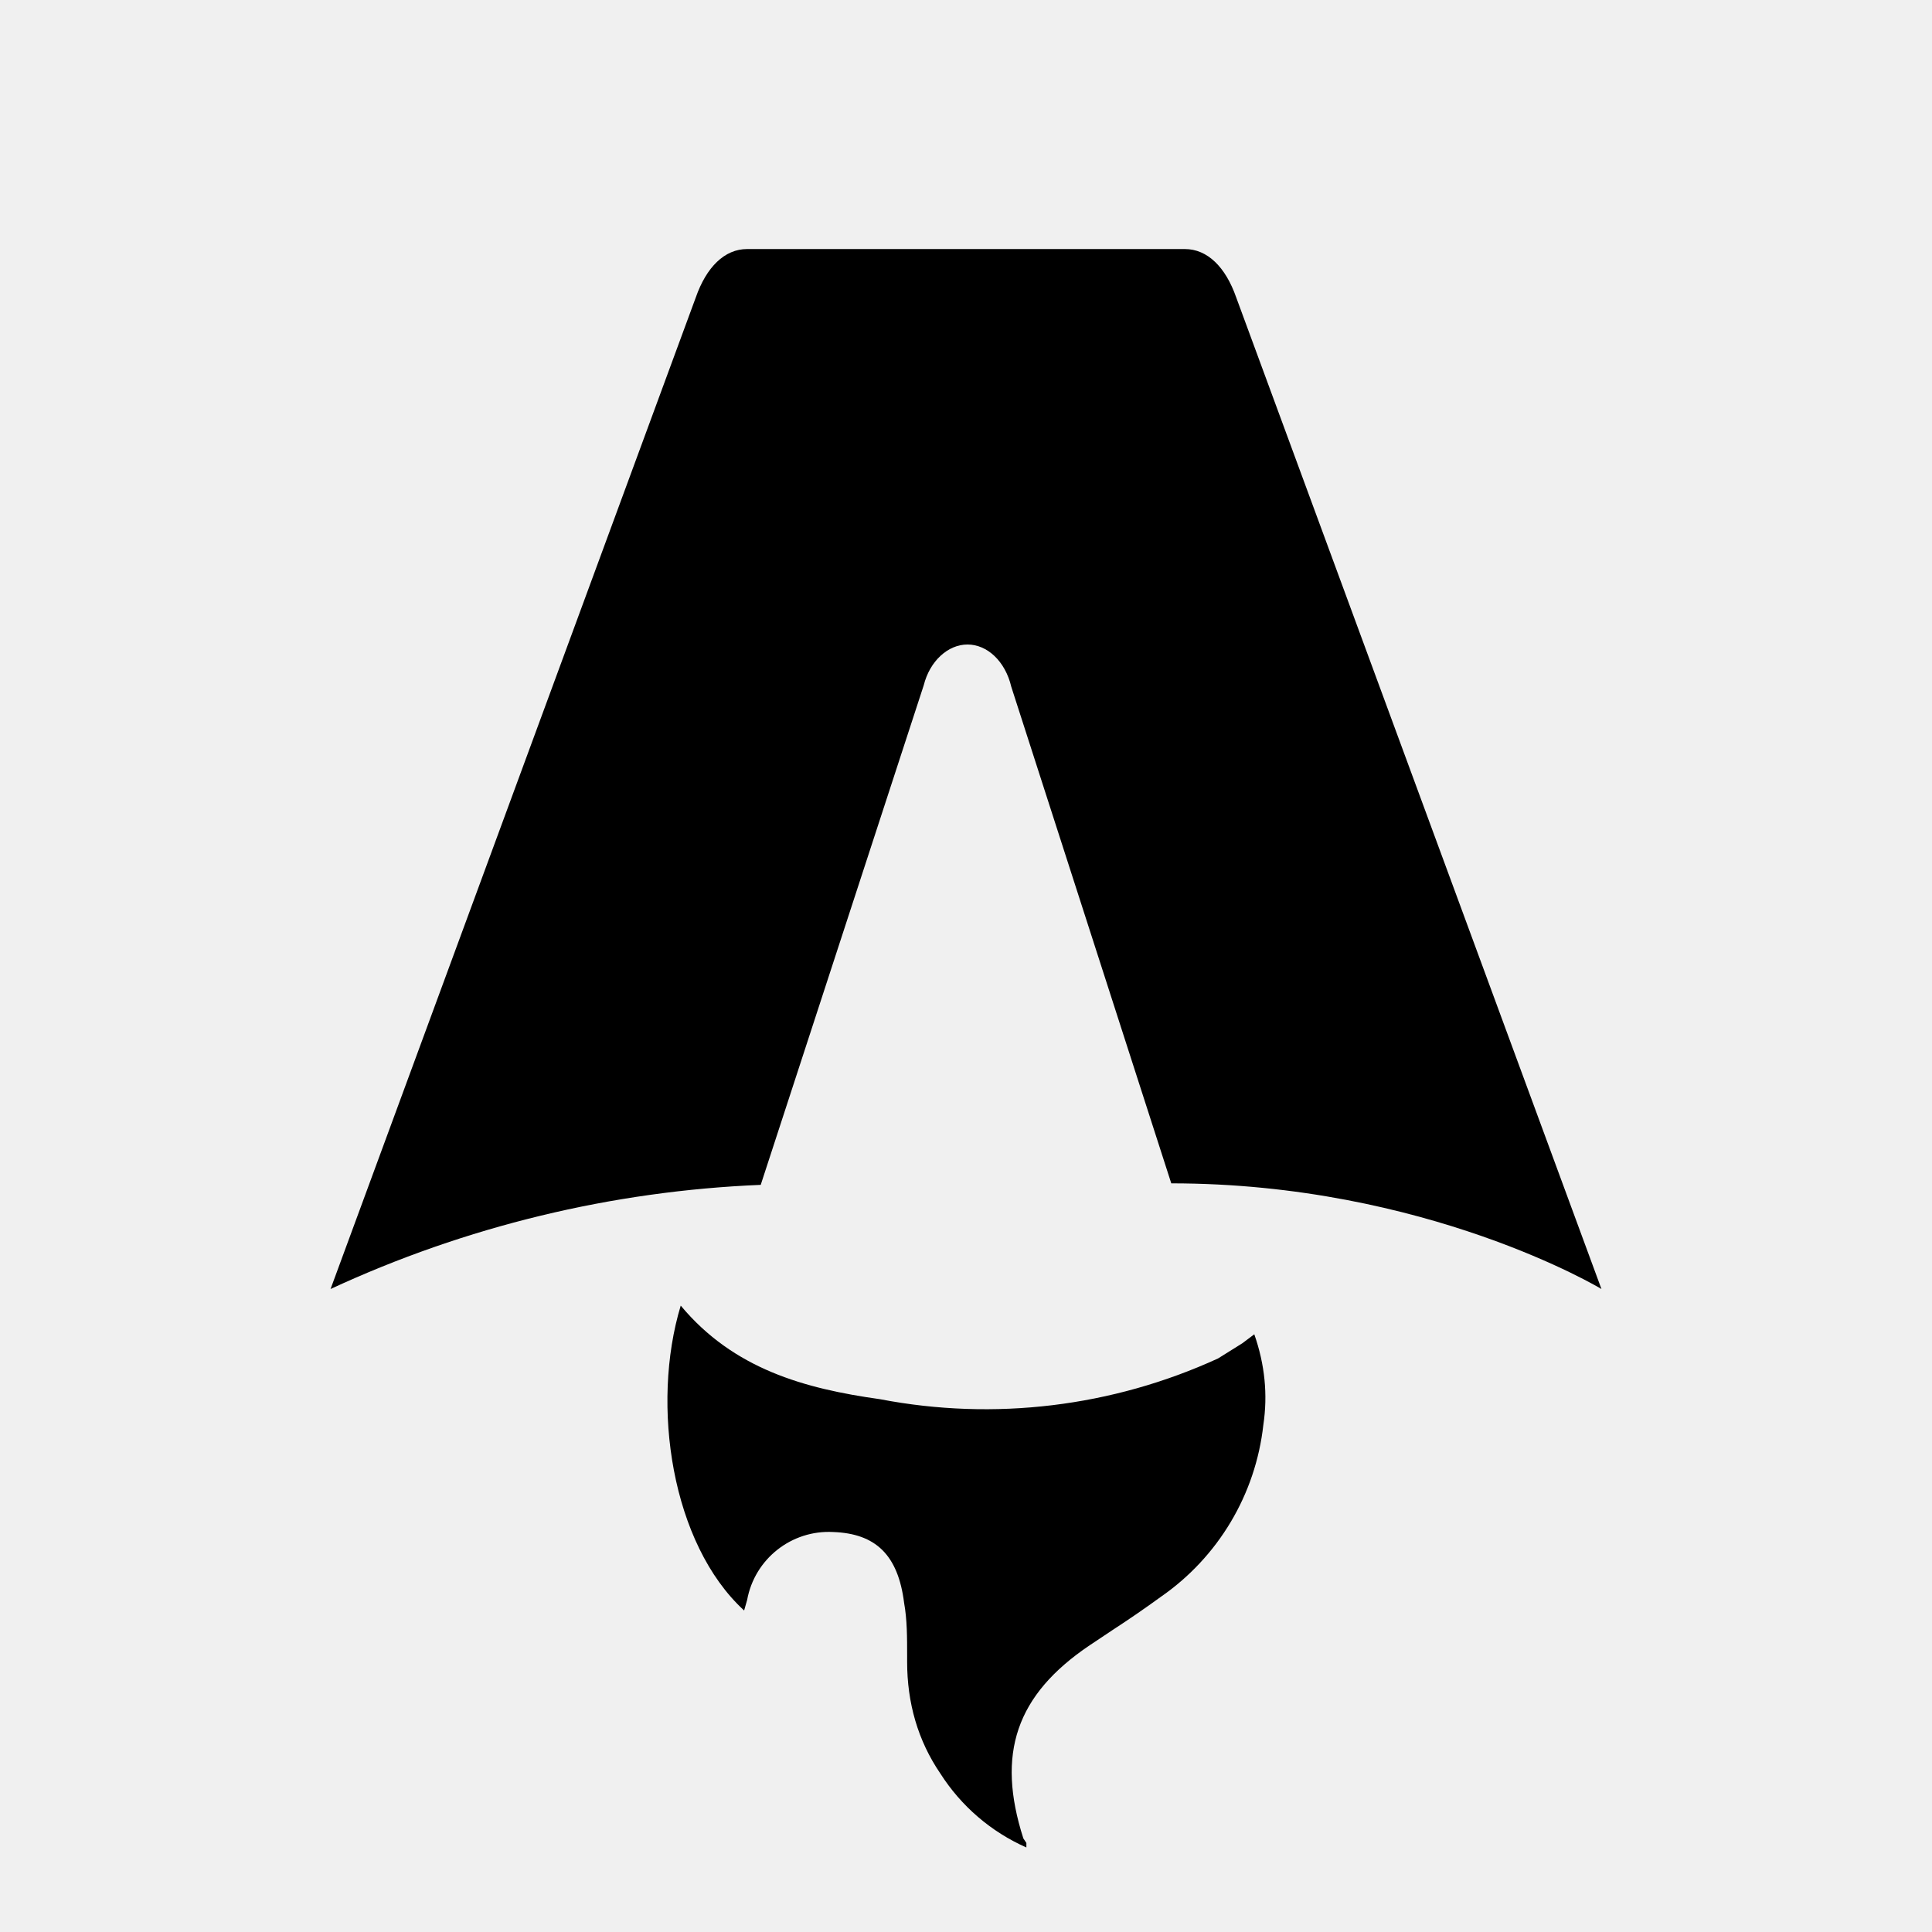
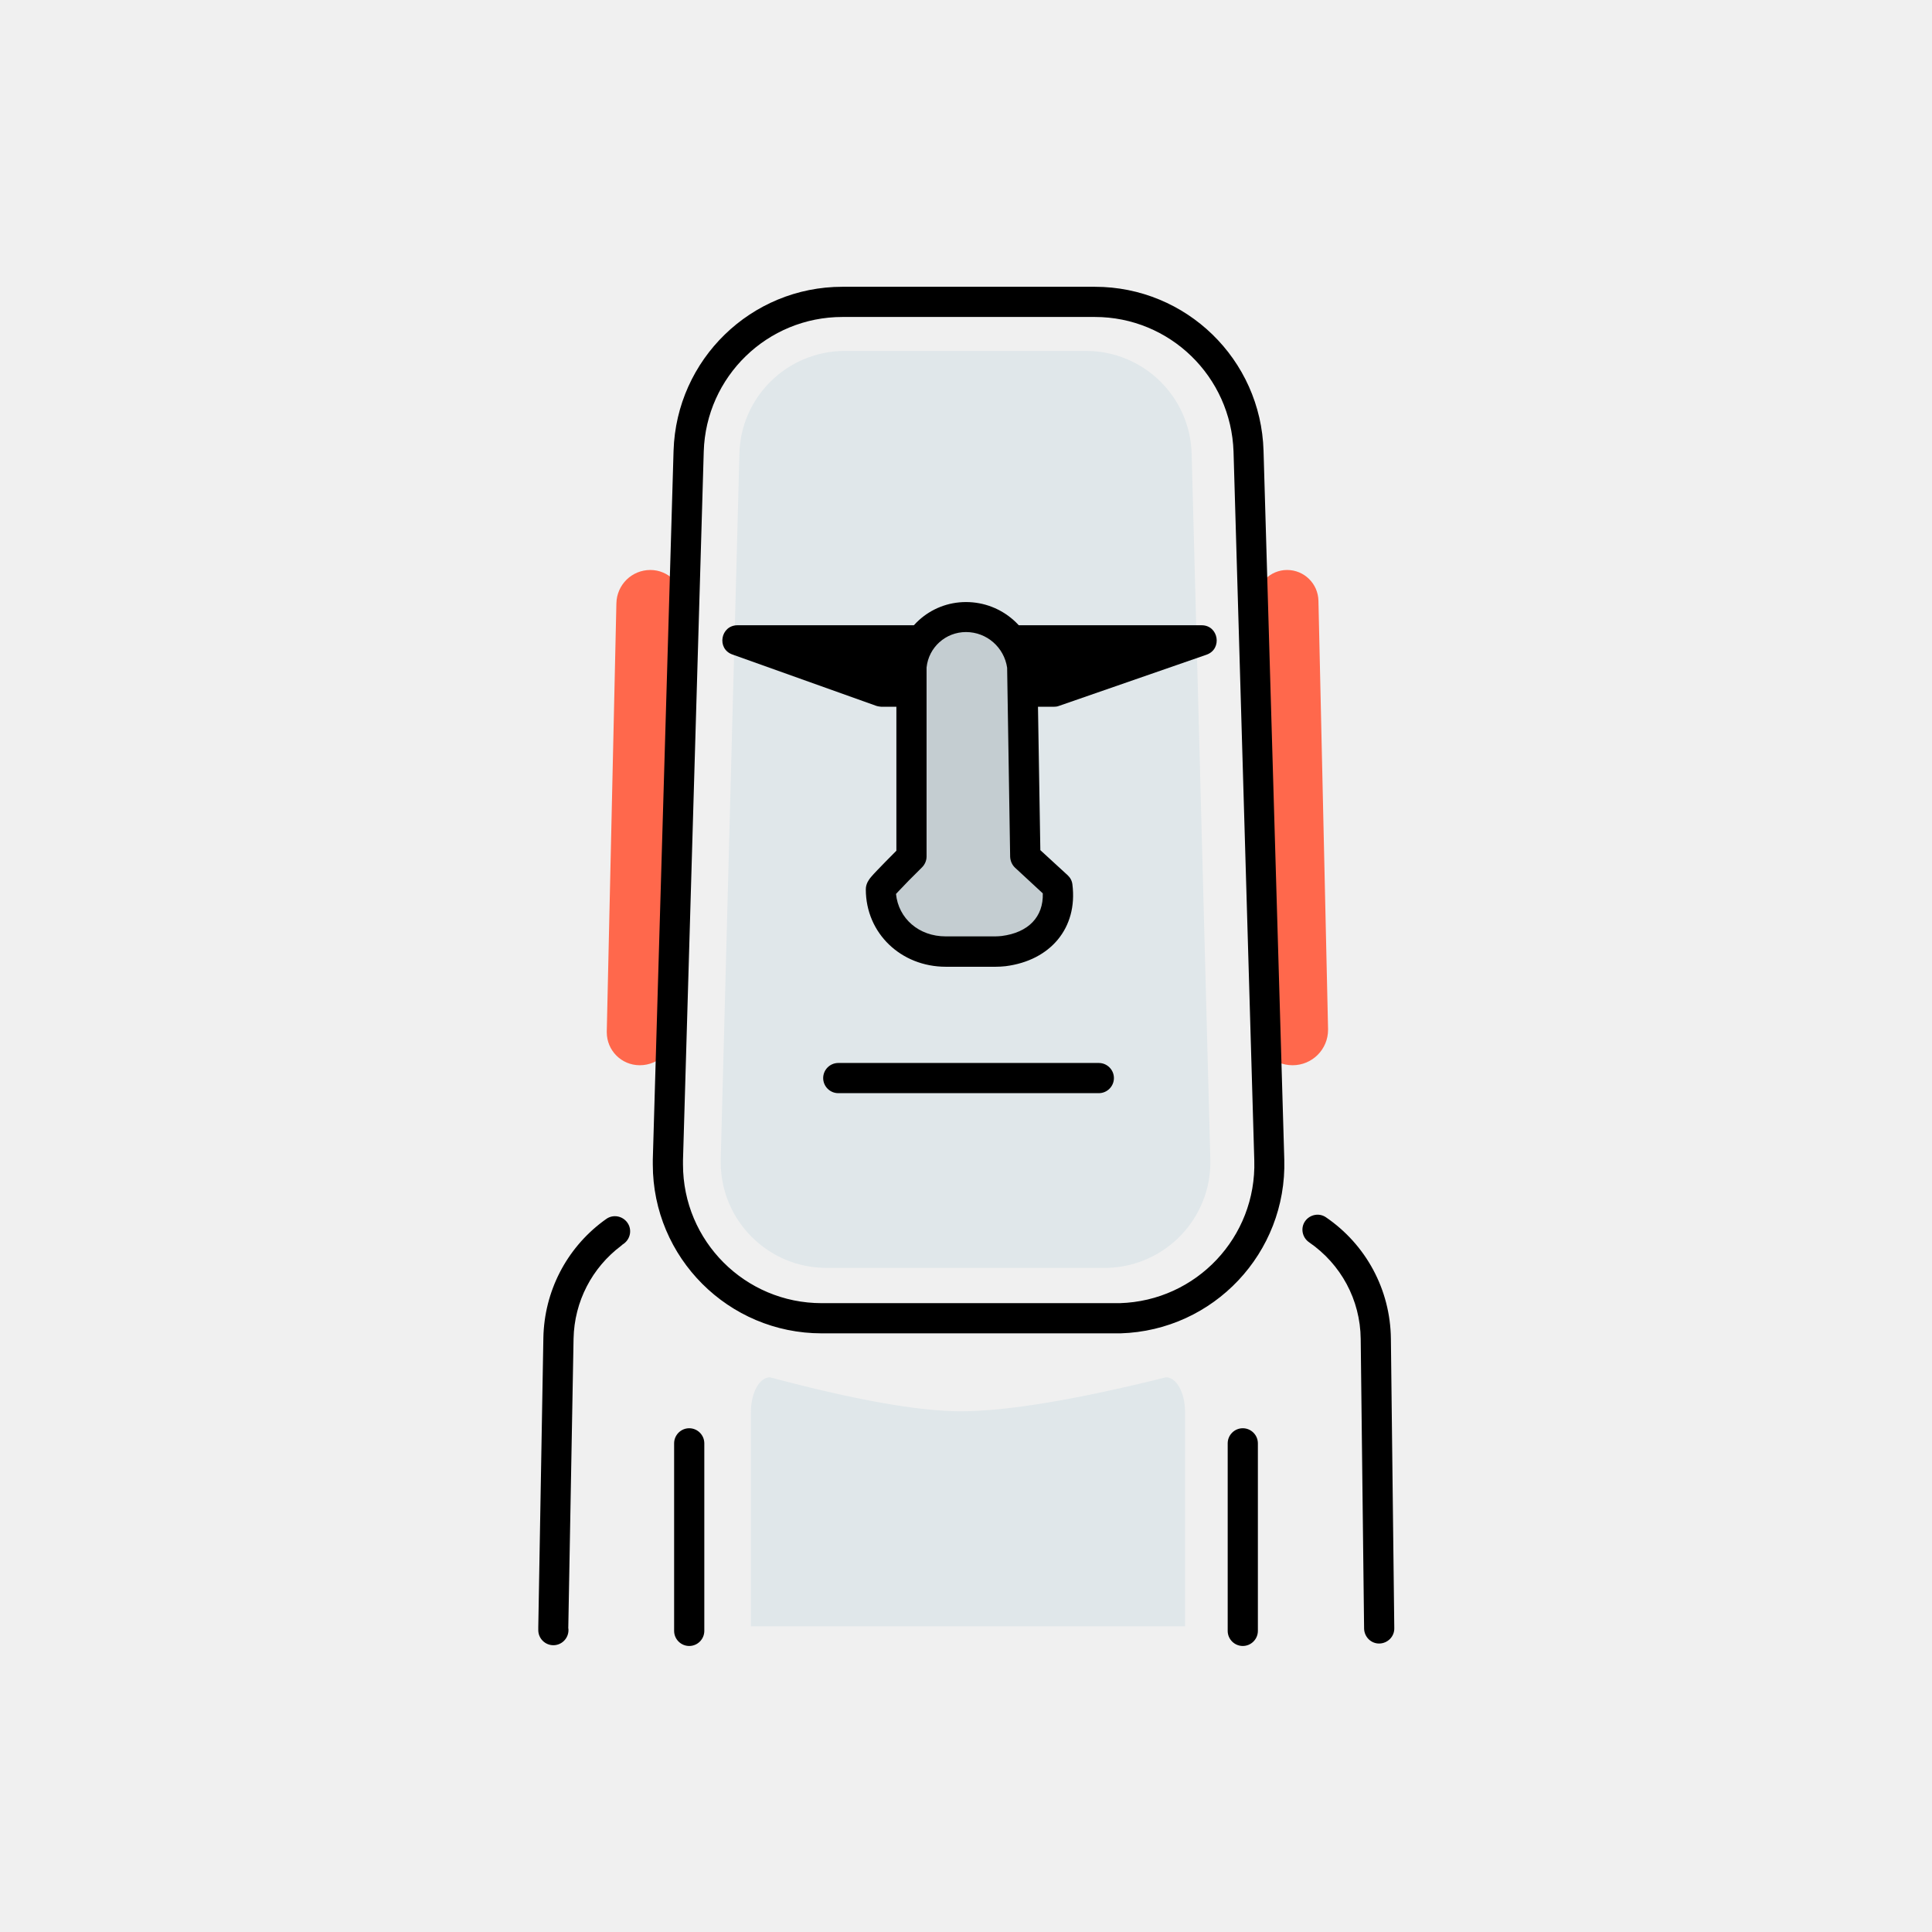
- <svg xmlns="http://www.w3.org/2000/svg" fill="none" viewBox="0 0 128 128">
-   <path d="M50.4 78.5a75.1 75.1 0 0 0-28.5 6.9l24.2-65.7c.7-2 1.9-3.2 3.4-3.2h29c1.5 0 2.7 1.2 3.4 3.2l24.2 65.7s-11.6-7-28.5-7L67 45.5c-.4-1.7-1.6-2.8-2.9-2.8-1.3 0-2.5 1.1-2.9 2.7L50.4 78.5Zm-1.1 28.2Zm-4.2-20.2c-2 6.6-.6 15.8 4.2 20.2a17.5 17.5 0 0 1 .2-.7 5.5 5.5 0 0 1 5.7-4.5c2.8.1 4.3 1.5 4.7 4.7.2 1.1.2 2.3.2 3.5v.4c0 2.7.7 5.2 2.2 7.4a13 13 0 0 0 5.7 4.9v-.3l-.2-.3c-1.8-5.6-.5-9.5 4.4-12.8l1.5-1a73 73 0 0 0 3.2-2.2 16 16 0 0 0 6.8-11.4c.3-2 .1-4-.6-6l-.8.6-1.6 1a37 37 0 0 1-22.4 2.7c-5-.7-9.7-2-13.2-6.2Z" />
-   <style>
-         path { fill: #000; }
-         @media (prefers-color-scheme: dark) {
-             path { fill: #FFF; }
-         }
-     </style>
+ <svg xmlns="http://www.w3.org/2000/svg" width="800px" height="800px" viewBox="0 0 1024 1024" class="icon" version="1.1">
+   <path d="M398 862V748.4c0-10.2 4.5-18.4 10.1-18.4 45 12 78.7 18 101.2 18 24.2 0 60.4-6 108.7-18 5.6 0 10.1 8.2 10.1 18.4V862" fill="#E0E7EA" />
+   <path d="M344.7 302.1c9.5 0 17.3 7.7 17.3 17.3v0.4l-4.6 226.9c-0.2 9.9-8.3 17.9-18.3 17.9-9.7 0-17.5-7.8-17.5-17.5v-0.4l5.1-226.9c0.2-9.9 8.2-17.7 18-17.7zM682.2 302.1c-9 0-16.3 7.3-16.3 16.3v227c0 10.6 8.6 19.2 19.2 19.2 10.4 0 18.8-8.4 18.8-18.8v-0.4l-5.1-227c-0.2-9.1-7.6-16.3-16.6-16.3z" fill="#FF684C" />
+   <path d="M696.1 655.1c-1.8-1.2-2.3-3.7-1-5.6 1.2-1.8 3.7-2.3 5.6-1 20 13.7 32.4 36.3 32.7 61l1.8 153.5c0 2.2-1.7 4-4 4-2.2 0-4-1.7-4-4l-1.8-153.5c-0.4-21.9-11.4-42.1-29.3-54.4zM297.3 864c0 2.2-1.8 4-4 4s-4-1.8-4-4v-1.5L292 709c0.5-23.3 11.6-44.7 29.9-58.5 0.6-0.4 1.1-0.8 1.7-1.3 1.8-1.3 4.3-0.9 5.6 0.9s0.9 4.3-0.9 5.6c-0.5 0.4-1 0.7-1.5 1.1-16.4 12.3-26.3 31.4-26.7 52.3l-2.8 153.5v1.4z" fill="" />
+   <path d="M693.8 658.4c-3.6-2.5-4.6-7.5-2.1-11.1s7.5-4.6 11.1-2.1c21.1 14.4 34.1 38.2 34.4 64.3L739 863c0.1 4.4-3.5 8-7.9 8.1-4.4 0.1-8-3.5-8.1-7.9l-1.8-153.5c-0.2-20.8-10.5-39.7-27.4-51.3zM301.3 864c0 4.4-3.6 8-8 8s-8-3.6-8-8v-1.5L288 709c0.5-24.6 12.2-47.1 31.5-61.6 0.6-0.4 1.2-0.9 1.8-1.3 3.6-2.6 8.6-1.7 11.2 1.9 2.6 3.6 1.7 8.6-1.9 11.2-0.5 0.3-1 0.7-1.4 1.1-15.4 11.6-24.8 29.5-25.2 49.2L301.2 863c0.1 0.2 0.1 0.6 0.1 1zM446.5 168c-39.8 0-72.3 31.6-73.5 71.3L362 615v2.2c0 40.6 32.9 73.5 73.5 73.5h158c40.6-1.2 72.5-35 71.3-75.6l-11-375.7c-1.3-39.8-33.8-71.4-73.5-71.4H446.5z m0-16h133.8c48.4 0 88 38.5 89.4 86.9l11 375.7c1.4 49.4-37.4 90.6-86.8 92.1H435.5c-49.4 0-89.5-40.1-89.5-89.5v-2.6l11-375.7c1.5-48.4 41.1-86.9 89.5-86.9z" fill="" />
+   <path d="M447.8 186h127.8c30.4 0 55.2 24.2 56 54.5l9.9 374c0.8 30.9-23.6 56.6-54.5 57.5H438c-30.9 0-56-25.1-56-56v-1.5l9.9-374c0.7-30.3 25.6-54.5 55.9-54.5z" fill="#E0E7EA" />
+   <path d="M464.4 374.1l-76.2-27.2c-8.5-3-6.3-15.5 2.7-15.5h246c9 0 11.1 12.6 2.6 15.6l-78.4 27.2c-0.8 0.3-1.7 0.4-2.6 0.4h-91.4c-0.9-0.1-1.8-0.2-2.7-0.5z" fill="" />
+   <path d="M512 327c15.1 0 27.9 11.3 29.8 26.3l1.6 100.7 17 15.6c2.4 19-9.5 32-28.5 34.4-1.4 0.2-2.9 0.3-4.3 0.3h-26.4c-19.1 0-34.4-13.9-34.4-33 0-0.7 5.4-6.4 16.3-17.2V353.4C484.5 338.5 497 327 512 327z" fill="#C4CDD1" />
+   <path d="M512 335c-10.8 0-19.8 8.1-20.9 18.8V454c0 2.1-0.9 4.2-2.4 5.7-5.4 5.3-9.4 9.4-12 12.2-0.7 0.7-1.3 1.4-1.8 1.9 1.3 13 12.1 22.5 26.3 22.5h26.4c1.1 0 2.2-0.1 3.3-0.2 14.2-1.8 22.2-10.2 21.8-22.6L538 459.9c-1.6-1.5-2.5-3.6-2.6-5.8l-1.6-100.2C532.2 343.1 523 335 512 335z m-36.9 18.4v-0.7c1.8-19.1 17.7-33.6 36.9-33.6s35.3 14.3 37.7 33.3c0 0.3 0.1 0.6 0.1 0.9l1.6 97.3 14.5 13.3c1.4 1.3 2.3 3 2.5 4.9 2.9 23.1-11.7 40.3-35.4 43.3-1.8 0.2-3.6 0.3-5.3 0.3h-26.4c-23.7 0-42.4-17.7-42.4-41 0-1.6 0.4-2.7 0.9-3.8 0.2-0.4 0.5-0.8 0.7-1.2 0.3-0.5 0.7-1 1.2-1.6 0.8-0.9 1.9-2.2 3.4-3.7 2.4-2.5 5.7-5.9 10-10.2v-97.5zM444.3 579.4c-4.4 0-8-3.6-8-8s3.6-8 8-8h138.1c4.4 0 8 3.6 8 8s-3.6 8-8 8H444.3zM357.3 765c0-4.4 3.6-8 8-8s8 3.6 8 8v99.4c0 4.4-3.6 8-8 8s-8-3.6-8-8V765zM650.7 765c0-4.4 3.6-8 8-8s8 3.6 8 8v99.4c0 4.4-3.6 8-8 8s-8-3.6-8-8V765z" fill="" />
</svg>
